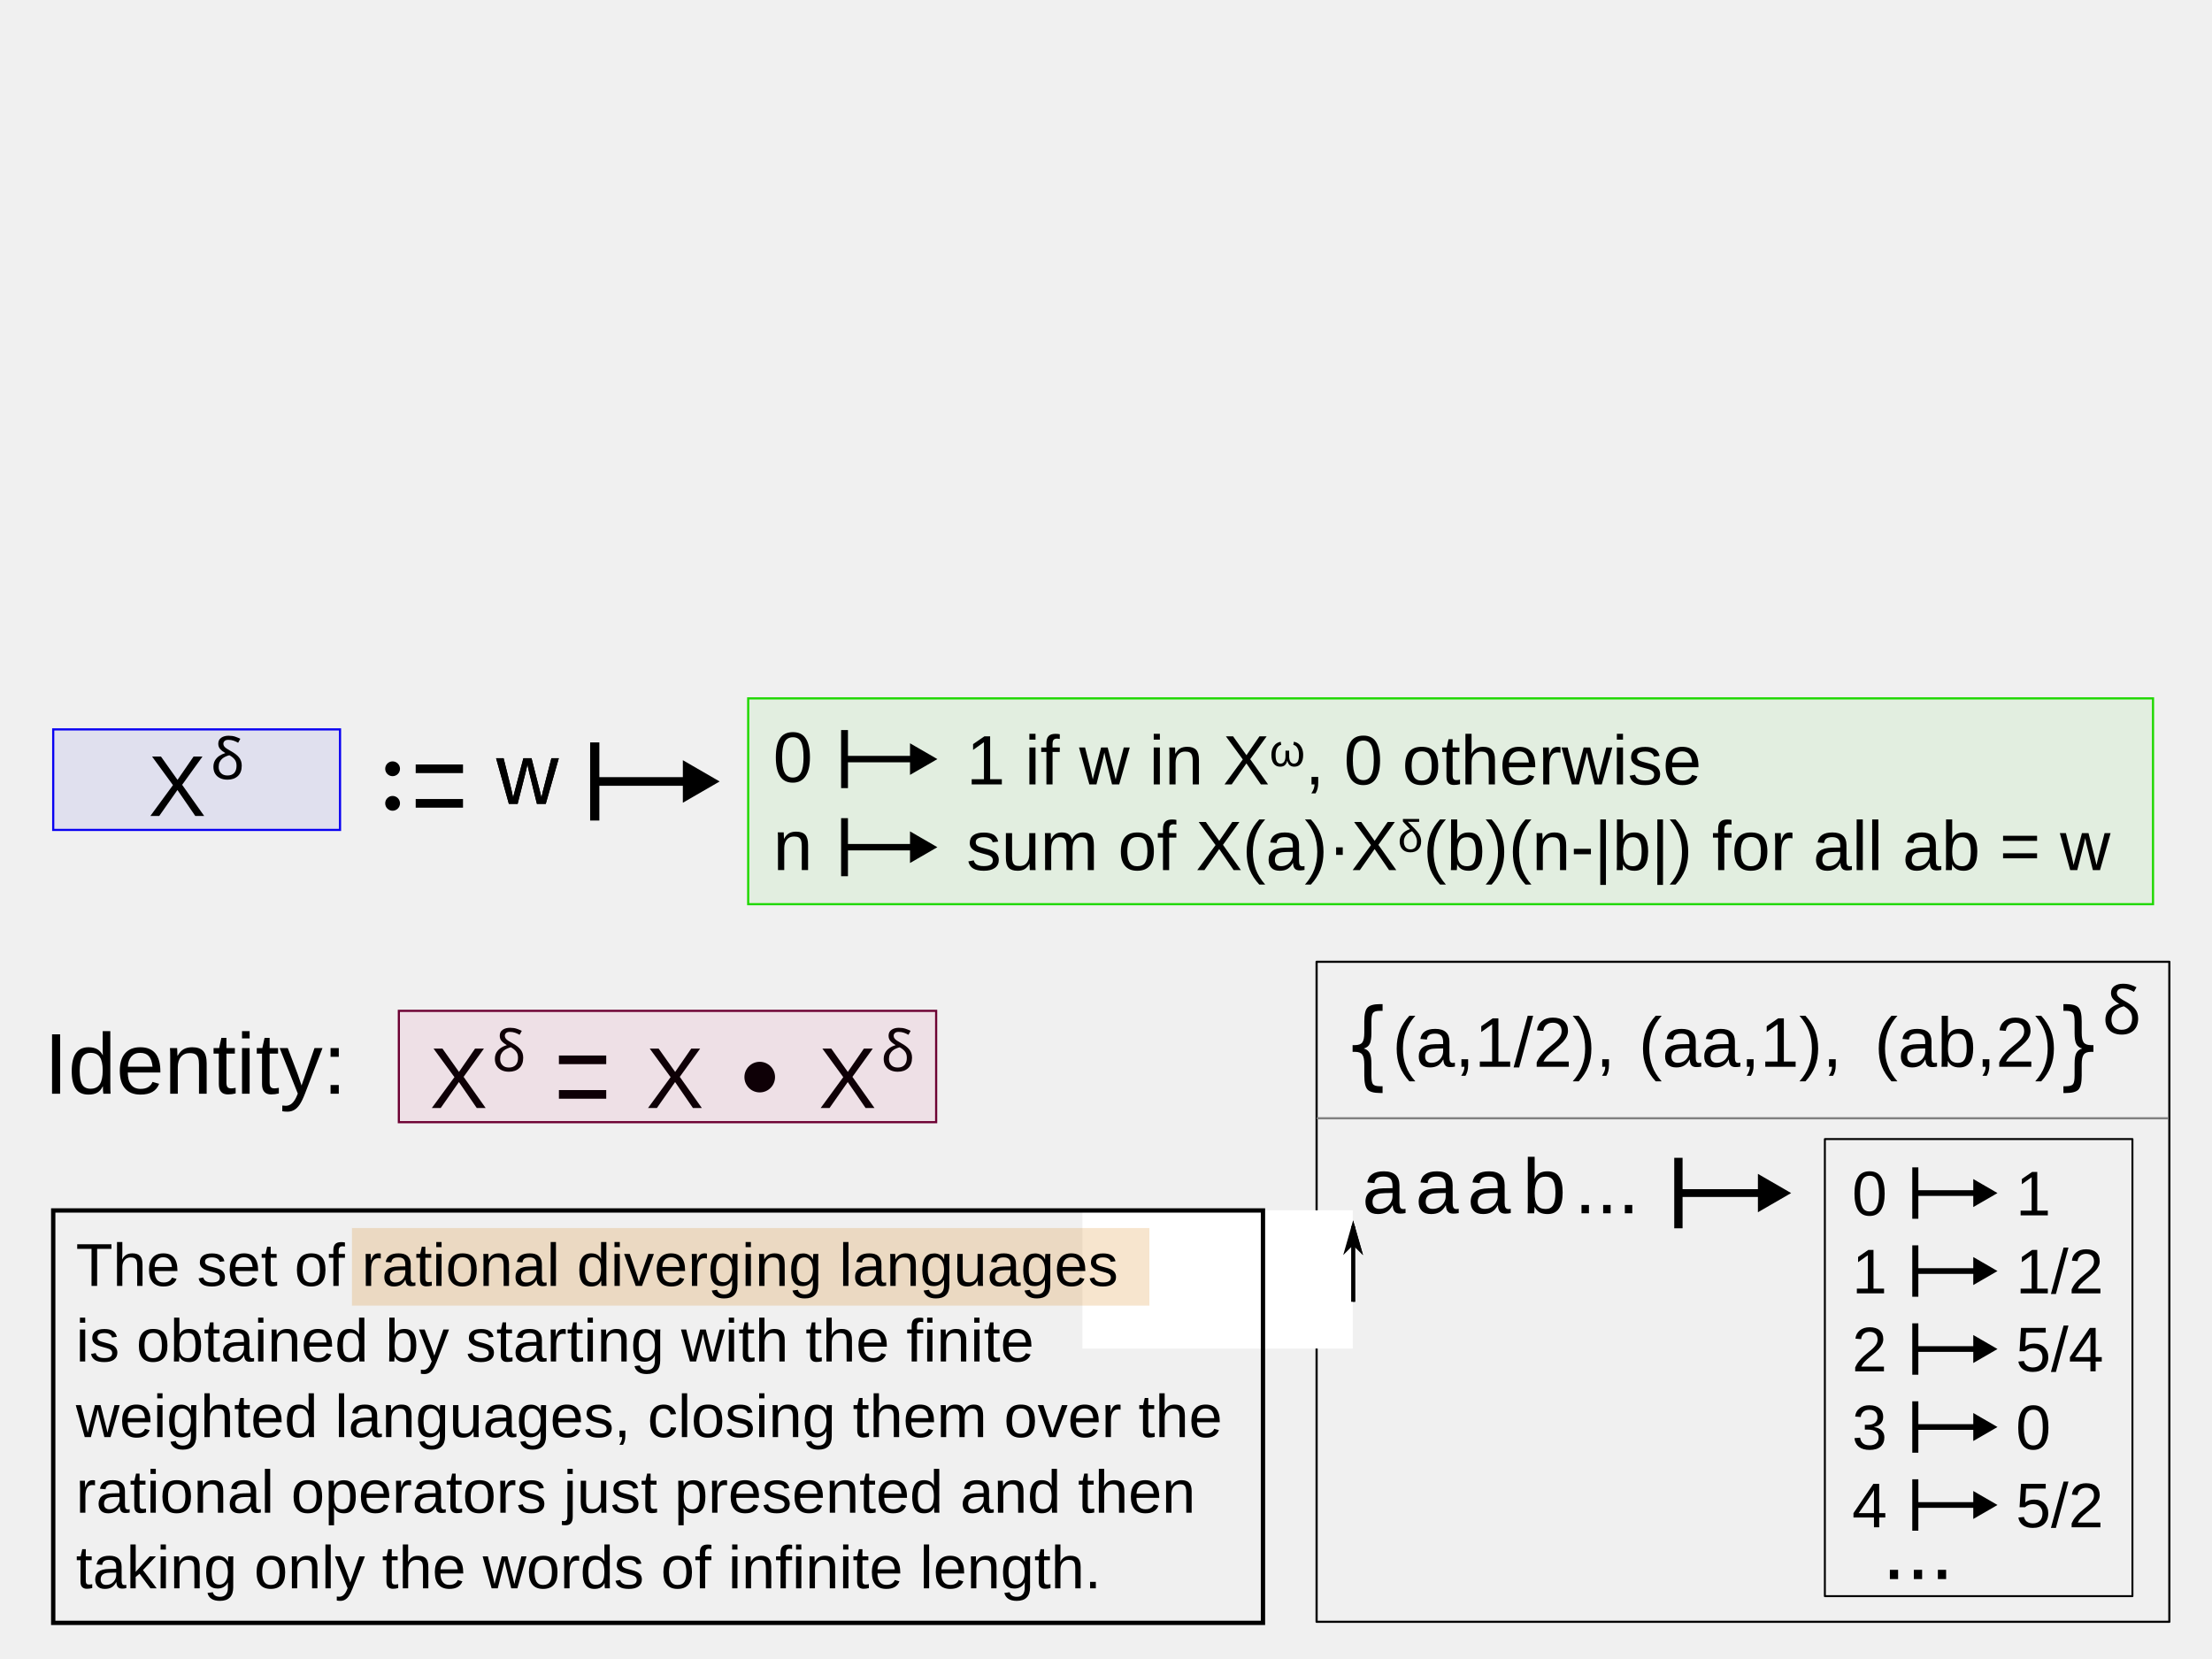
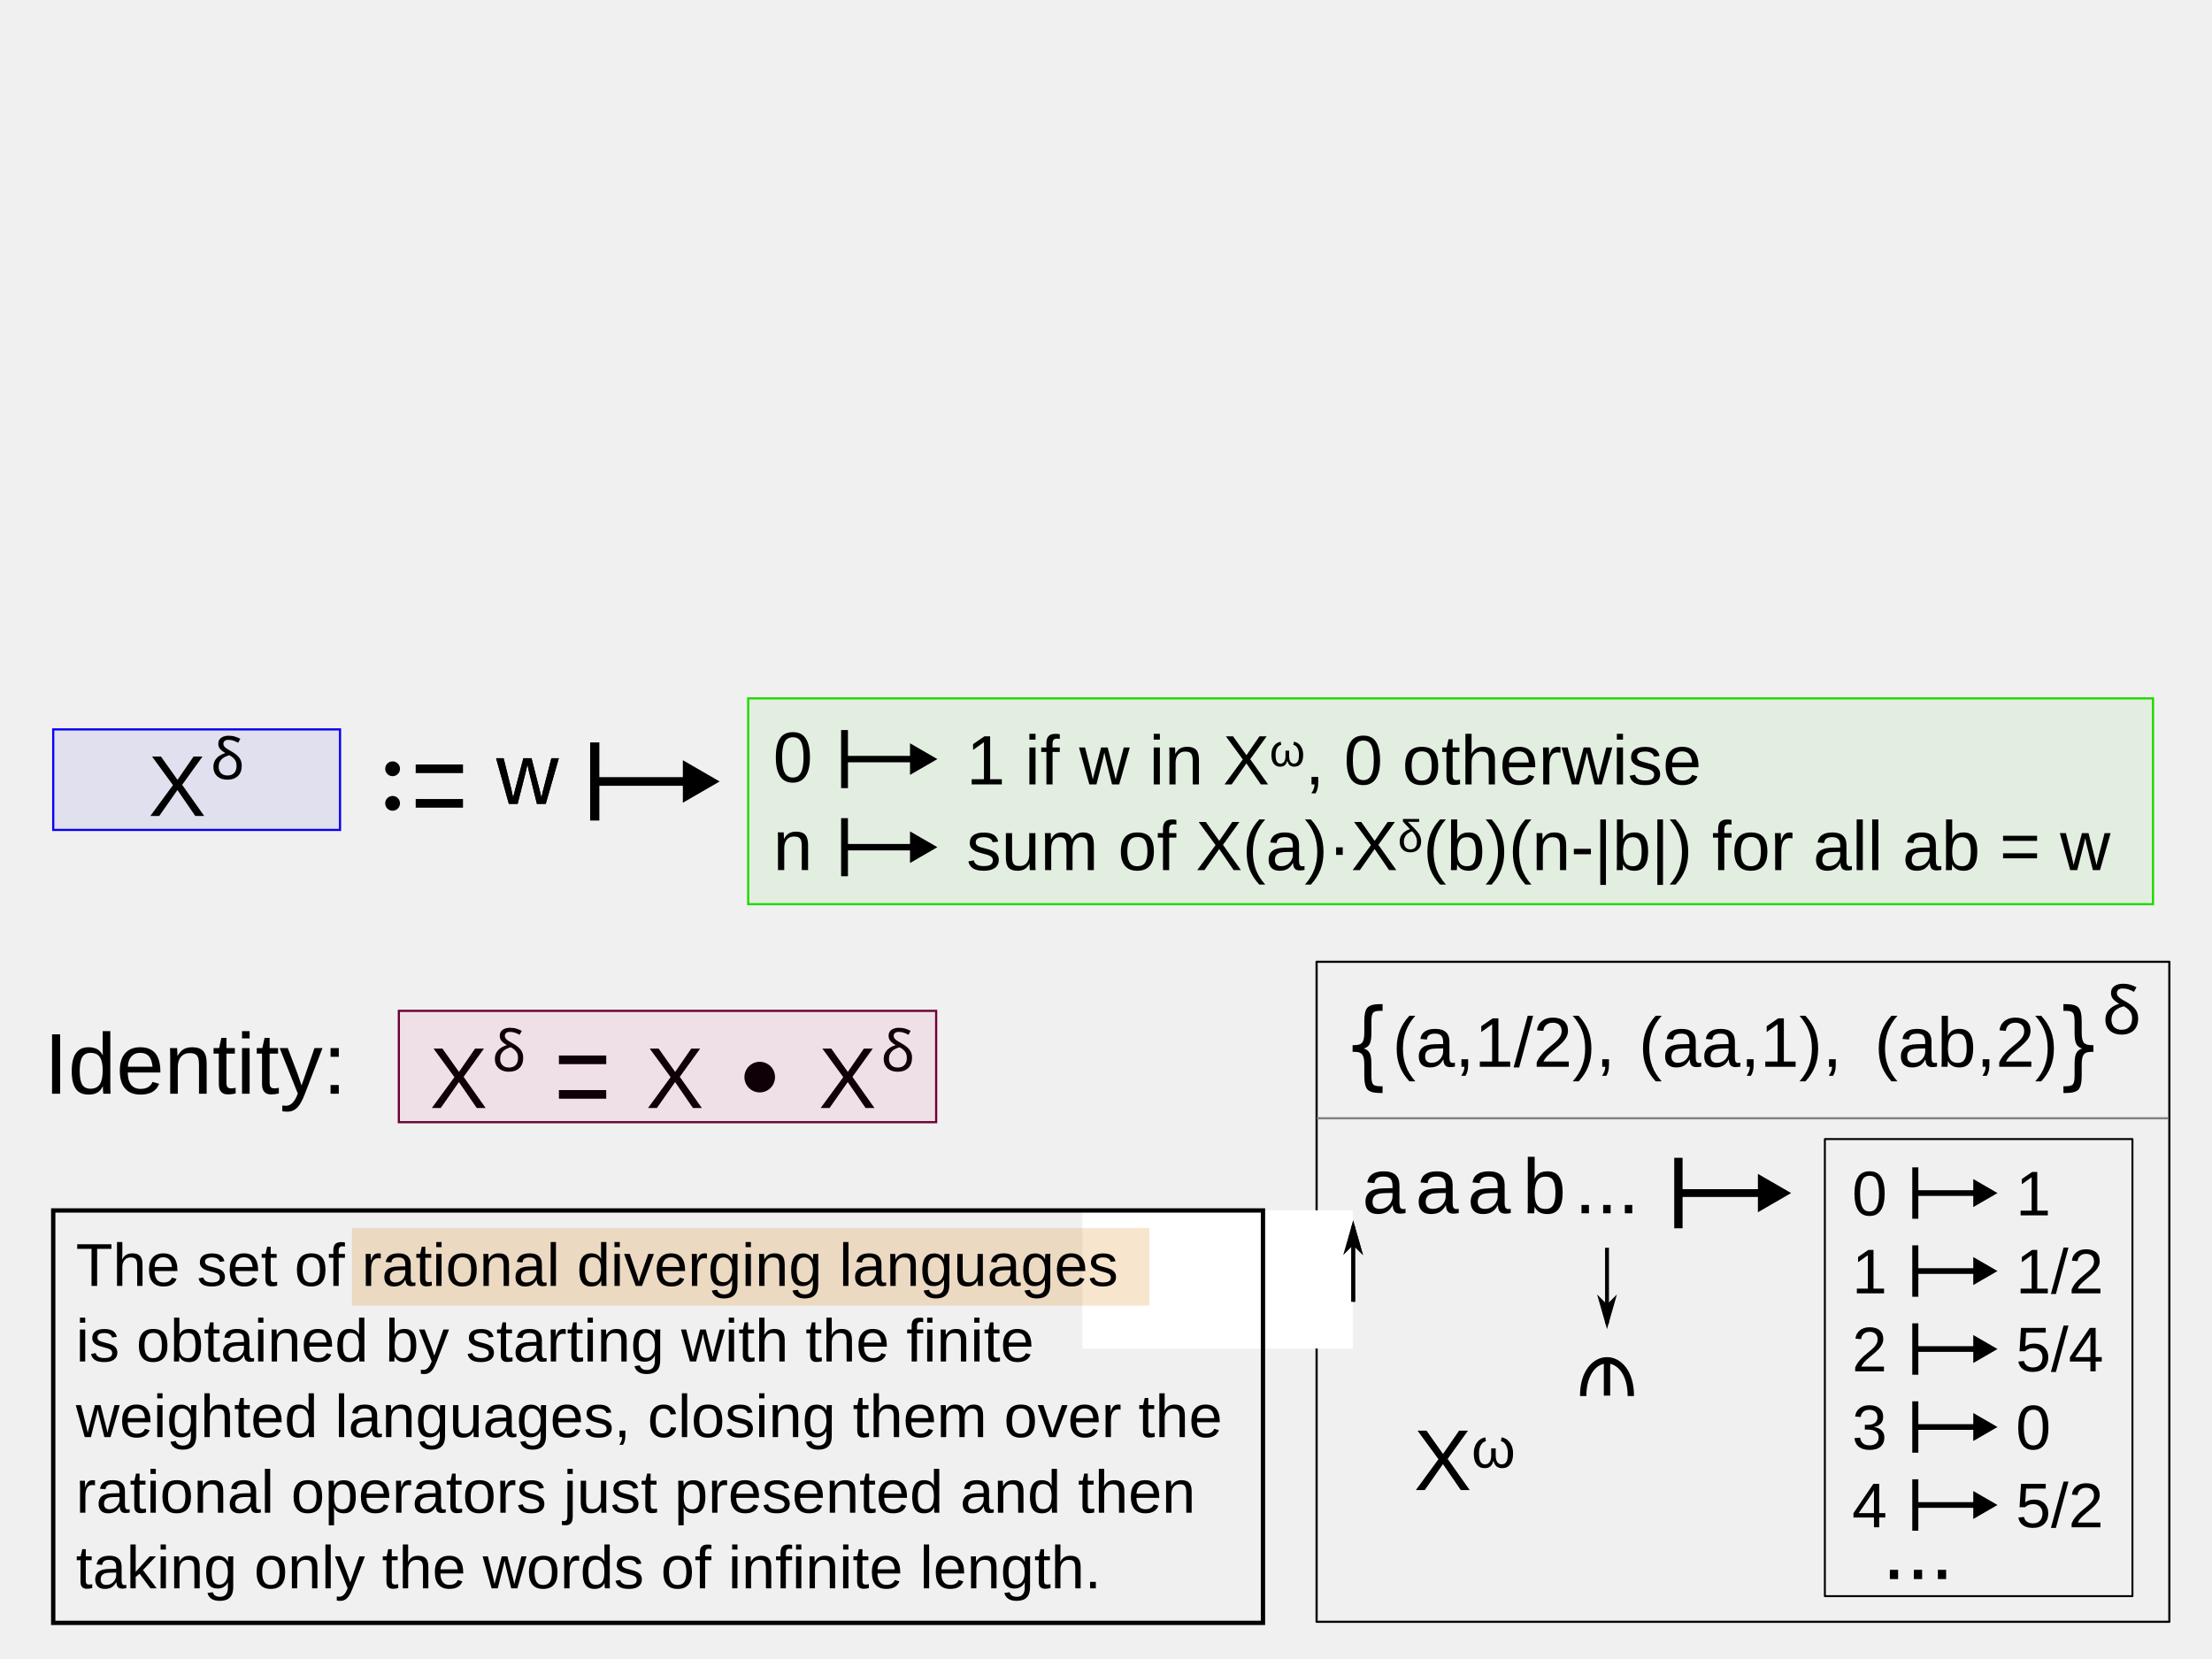
<svg xmlns="http://www.w3.org/2000/svg" height="768" width="1024" id="svg2" version="1.1">
  <defs id="defs26765">
+     <marker orient="auto" refY="0.0" refX="0.0" id="Arrow1Mstart" style="overflow:visible">
+       <path id="path8747" d="M 0.0,0.0 L 5.0,-5.0 L -12.5,0.0 L 5.0,5.0 L 0.0,0.0 z " style="fill-rule:evenodd;stroke:#000000;stroke-width:1.0pt;marker-start:none" transform="scale(0.4) translate(10,0)" />
+     </marker>
    <marker orient="auto" refY="0.0" refX="0.0" id="Arrow1Mend" style="overflow:visible;">
      <path id="path6632" d="M 0.0,0.0 L 5.0,-5.0 L -12.5,0.0 L 5.0,5.0 L 0.0,0.0 z " style="fill-rule:evenodd;stroke:#000000;stroke-width:1.0pt;marker-start:none;" transform="scale(0.4) rotate(180) translate(10,0)" />
    </marker>
    <marker orient="auto" refY="0" refX="0" id="StopL" style="overflow:visible">
      <path id="path6008" d="M 0,5.65 0,-5.65" style="fill:none;stroke:#000000;stroke-width:1pt" transform="scale(0.8,0.8)" />
    </marker>
    <marker orient="auto" refY="0" refX="0" id="TriangleOutM" style="overflow:visible">
      <path id="path5984" d="m 5.77,0 -8.65,5 0,-10 8.65,5 z" style="fill-rule:evenodd;stroke:#000000;stroke-width:1pt;marker-start:none" transform="scale(0.4,0.4)" />
    </marker>
  </defs>
  <flowRoot xml:space="preserve" id="flowRoot5311" style="fill:black;stroke:none;stroke-opacity:1;stroke-width:1px;stroke-linejoin:miter;stroke-linecap:butt;fill-opacity:1;font-family:Arial;font-style:normal;font-weight:normal;font-size:40px;line-height:125%;letter-spacing:0px;word-spacing:0px;-inkscape-font-specification:Arial;font-stretch:normal;font-variant:normal;text-anchor:start;text-align:start;writing-mode:lr">
    <flowRegion id="flowRegion5313">
      <rect id="rect5315" width="1270.215" height="84.864" x="-125.926" y="570.898" />
    </flowRegion>
    <flowPara id="flowPara5317" />
  </flowRoot>
  <text xml:space="preserve" style="font-size:36.1px;font-style:normal;font-variant:normal;font-weight:normal;font-stretch:normal;text-align:start;line-height:125%;letter-spacing:0px;word-spacing:0px;writing-mode:lr-tb;text-anchor:start;fill:#000000;fill-opacity:1;stroke:none;font-family:Arial;-inkscape-font-specification:Arial" x="679.288" y="561.663" id="diverging_rational_operations_example_letter_3">
    <tspan id="tspan5727" x="679.288" y="561.663">a</tspan>
  </text>
  <text xml:space="preserve" style="font-size:36.1px;font-style:normal;font-variant:normal;font-weight:normal;font-stretch:normal;text-align:start;line-height:125%;letter-spacing:0px;word-spacing:0px;writing-mode:lr-tb;text-anchor:start;fill:#000000;fill-opacity:1;stroke:none;font-family:Arial;-inkscape-font-specification:Arial" x="630.586" y="561.663" id="diverging_rational_operations_example_letter_1">
    <tspan id="tspan5719" x="630.586" y="561.663">a</tspan>
  </text>
  <text xml:space="preserve" style="font-size:36.1px;font-style:normal;font-variant:normal;font-weight:normal;font-stretch:normal;text-align:start;line-height:125%;letter-spacing:0px;word-spacing:0px;writing-mode:lr-tb;text-anchor:start;fill:#000000;fill-opacity:1;stroke:none;font-family:Arial;-inkscape-font-specification:Arial" x="655.215" y="561.663" id="diverging_rational_operations_example_letter_2">
    <tspan id="tspan5723" x="655.215" y="561.663">a</tspan>
  </text>
  <text xml:space="preserve" style="font-size:36.1px;font-style:normal;font-variant:normal;font-weight:normal;font-stretch:normal;text-align:start;line-height:125%;letter-spacing:0px;word-spacing:0px;writing-mode:lr-tb;text-anchor:start;fill:#000000;fill-opacity:1;stroke:none;font-family:Arial;-inkscape-font-specification:Arial" x="704.833" y="561.663" id="diverging_rational_operations_example_letter_4">
    <tspan id="tspan5731" x="704.833" y="561.663">b</tspan>
  </text>
  <path id="diverging_rational_operations_example_letter_mapsto" d="m 776.983,552.303 41.928,0" style="fill:none;stroke:#000000;stroke-width:3.61;stroke-linecap:butt;stroke-linejoin:miter;stroke-miterlimit:4;stroke-opacity:1;stroke-dasharray:none;marker-start:url(#StopL);marker-end:url(#TriangleOutM)" />
  <g id="diverging_rational_operations_example_output_0_mapsto" transform="translate(20,0)">
    <text id="text7088" y="562.633" x="837.357" style="font-size:29.241px;font-style:normal;font-variant:normal;font-weight:normal;font-stretch:normal;text-align:start;line-height:125%;letter-spacing:0px;word-spacing:0px;writing-mode:lr-tb;text-anchor:start;fill:#000000;fill-opacity:1;stroke:none;font-family:Arial;-inkscape-font-specification:Arial" xml:space="preserve">
      <tspan id="tspan7090" y="562.633" x="837.357">0</tspan>
    </text>
    <path id="path7092" d="m 866.656,552.303 30.565,0" style="fill:none;stroke:#000000;stroke-width:2.632;stroke-linecap:butt;stroke-linejoin:miter;stroke-miterlimit:4;stroke-opacity:1;stroke-dasharray:none;marker-start:url(#StopL);marker-end:url(#TriangleOutM)" />
  </g>
  <rect style="fill:none;stroke:#000000;stroke-width:0.902;stroke-linecap:butt;stroke-linejoin:round;stroke-miterlimit:4;stroke-opacity:1;stroke-dasharray:none;stroke-dashoffset:0" id="diverging_rational_operations_example_output_box" width="142.38" height="211.591" x="844.787" y="527.31" />
  <text id="diverging_rational_operations_example_output_0_mapsto_0" y="562.633" x="933.167" style="font-size:29.241px;font-style:normal;font-variant:normal;font-weight:normal;font-stretch:normal;text-align:start;line-height:125%;letter-spacing:0px;word-spacing:0px;writing-mode:lr-tb;text-anchor:start;fill:#000000;fill-opacity:1;stroke:none;font-family:Arial;-inkscape-font-specification:Arial" xml:space="preserve">
    <tspan id="tspan7104" y="562.633" x="933.167">1</tspan>
  </text>
  <g id="diverging_rational_operations_example_output_1_mapsto" transform="translate(20,0)">
    <text xml:space="preserve" style="font-size:29.241px;font-style:normal;font-variant:normal;font-weight:normal;font-stretch:normal;text-align:start;line-height:125%;letter-spacing:0px;word-spacing:0px;writing-mode:lr-tb;text-anchor:start;fill:#000000;fill-opacity:1;stroke:none;font-family:Arial;-inkscape-font-specification:Arial" x="837.357" y="598.733" id="text7106">
      <tspan x="837.357" y="598.733" id="tspan7108">1</tspan>
    </text>
    <path style="fill:none;stroke:#000000;stroke-width:2.632;stroke-linecap:butt;stroke-linejoin:miter;stroke-miterlimit:4;stroke-opacity:1;stroke-dasharray:none;marker-start:url(#StopL);marker-end:url(#TriangleOutM)" d="m 866.656,588.403 30.565,0" id="path7110" />
  </g>
  <text xml:space="preserve" style="font-size:29.241px;font-style:normal;font-variant:normal;font-weight:normal;font-stretch:normal;text-align:start;line-height:125%;letter-spacing:0px;word-spacing:0px;writing-mode:lr-tb;text-anchor:start;fill:#000000;fill-opacity:1;stroke:none;font-family:Arial;-inkscape-font-specification:Arial" x="933.167" y="598.733" id="diverging_rational_operations_example_output_1_mapsto_1_2">
    <tspan x="933.167" y="598.733" id="tspan7114">1/2</tspan>
  </text>
  <g id="diverging_rational_operations_example_output_2_mapsto" transform="translate(20,0)">
    <text id="text7116" y="634.833" x="837.357" style="font-size:29.241px;font-style:normal;font-variant:normal;font-weight:normal;font-stretch:normal;text-align:start;line-height:125%;letter-spacing:0px;word-spacing:0px;writing-mode:lr-tb;text-anchor:start;fill:#000000;fill-opacity:1;stroke:none;font-family:Arial;-inkscape-font-specification:Arial" xml:space="preserve">
      <tspan id="tspan7118" y="634.833" x="837.357">2</tspan>
    </text>
    <path id="path7120" d="m 866.656,624.503 30.565,0" style="fill:none;stroke:#000000;stroke-width:2.632;stroke-linecap:butt;stroke-linejoin:miter;stroke-miterlimit:4;stroke-opacity:1;stroke-dasharray:none;marker-start:url(#StopL);marker-end:url(#TriangleOutM)" />
  </g>
  <text id="diverging_rational_operations_example_output_2_mapsto_5_4" y="634.833" x="933.167" style="font-size:29.241px;font-style:normal;font-variant:normal;font-weight:normal;font-stretch:normal;text-align:start;line-height:125%;letter-spacing:0px;word-spacing:0px;writing-mode:lr-tb;text-anchor:start;fill:#000000;fill-opacity:1;stroke:none;font-family:Arial;-inkscape-font-specification:Arial" xml:space="preserve">
    <tspan id="tspan7124" y="634.833" x="933.167">5/4</tspan>
  </text>
  <g id="diverging_rational_operations_example_output_3_mapsto" transform="translate(20,0)">
    <text xml:space="preserve" style="font-size:29.241px;font-style:normal;font-variant:normal;font-weight:normal;font-stretch:normal;text-align:start;line-height:125%;letter-spacing:0px;word-spacing:0px;writing-mode:lr-tb;text-anchor:start;fill:#000000;fill-opacity:1;stroke:none;font-family:Arial;-inkscape-font-specification:Arial" x="837.357" y="670.933" id="text7126">
      <tspan x="837.357" y="670.933" id="tspan7128">3</tspan>
    </text>
    <path style="fill:none;stroke:#000000;stroke-width:2.632;stroke-linecap:butt;stroke-linejoin:miter;stroke-miterlimit:4;stroke-opacity:1;stroke-dasharray:none;marker-start:url(#StopL);marker-end:url(#TriangleOutM)" d="m 866.656,660.603 30.565,0" id="path7130" />
  </g>
  <text xml:space="preserve" style="font-size:29.241px;font-style:normal;font-variant:normal;font-weight:normal;font-stretch:normal;text-align:start;line-height:125%;letter-spacing:0px;word-spacing:0px;writing-mode:lr-tb;text-anchor:start;fill:#000000;fill-opacity:1;stroke:none;font-family:Arial;-inkscape-font-specification:Arial" x="933.167" y="670.933" id="diverging_rational_operations_example_output_3_mapsto_0">
    <tspan x="933.167" y="670.933" id="tspan7134">0</tspan>
  </text>
  <g id="diverging_rational_operations_example_output_4_mapsto" transform="translate(20,0)">
    <text id="text7136" y="707.033" x="837.357" style="font-size:29.241px;font-style:normal;font-variant:normal;font-weight:normal;font-stretch:normal;text-align:start;line-height:125%;letter-spacing:0px;word-spacing:0px;writing-mode:lr-tb;text-anchor:start;fill:#000000;fill-opacity:1;stroke:none;font-family:Arial;-inkscape-font-specification:Arial" xml:space="preserve">
      <tspan id="tspan7138" y="707.033" x="837.357">4</tspan>
    </text>
    <path id="path7140" d="m 866.656,696.703 30.565,0" style="fill:none;stroke:#000000;stroke-width:2.632;stroke-linecap:butt;stroke-linejoin:miter;stroke-miterlimit:4;stroke-opacity:1;stroke-dasharray:none;marker-start:url(#StopL);marker-end:url(#TriangleOutM)" />
  </g>
  <text id="diverging_rational_operations_example_output_4_mapsto_5_2" y="707.033" x="933.167" style="font-size:29.241px;font-style:normal;font-variant:normal;font-weight:normal;font-stretch:normal;text-align:start;line-height:125%;letter-spacing:0px;word-spacing:0px;writing-mode:lr-tb;text-anchor:start;fill:#000000;fill-opacity:1;stroke:none;font-family:Arial;-inkscape-font-specification:Arial" xml:space="preserve">
    <tspan id="tspan7144" y="707.033" x="933.167">5/2</tspan>
  </text>
  <text xml:space="preserve" style="font-size:32.58px;font-style:normal;font-variant:normal;font-weight:normal;font-stretch:normal;text-align:start;line-height:125%;letter-spacing:0px;word-spacing:0px;writing-mode:lr-tb;text-anchor:start;fill:#000000;fill-opacity:1;stroke:none;font-family:Arial;-inkscape-font-specification:Arial" x="644.549" y="493.839" id="diverging_rational_operations_example_input_1">
    <tspan id="tspan5687" x="644.549" y="493.839">(a,1/2),</tspan>
  </text>
  <text id="diverging_rational_operations_example_input_2" y="493.839" x="758.58" style="font-size:32.58px;font-style:normal;font-variant:normal;font-weight:normal;font-stretch:normal;text-align:start;line-height:125%;letter-spacing:0px;word-spacing:0px;writing-mode:lr-tb;text-anchor:start;fill:#000000;fill-opacity:1;stroke:none;font-family:Arial;-inkscape-font-specification:Arial" xml:space="preserve">
    <tspan y="493.839" x="758.58" id="tspan5691">(aa,1),</tspan>
  </text>
  <text xml:space="preserve" style="font-size:32.58px;font-style:normal;font-variant:normal;font-weight:normal;font-stretch:normal;text-align:start;line-height:125%;letter-spacing:0px;word-spacing:0px;writing-mode:lr-tb;text-anchor:start;fill:#000000;fill-opacity:1;stroke:none;font-family:Arial;-inkscape-font-specification:Arial" x="867.724" y="493.839" id="diverging_rational_operations_example_input_3">
    <tspan id="tspan5695" x="867.724" y="493.839">(ab,2)</tspan>
  </text>
  <g id="diverging_rational_operations_identity">
    <g transform="translate(-40,19.29617)" id="g7305">
      <text xml:space="preserve" style="font-size:40px;font-style:normal;font-variant:normal;font-weight:normal;font-stretch:normal;text-align:start;line-height:125%;letter-spacing:0px;word-spacing:0px;writing-mode:lr-tb;text-anchor:start;fill:#000000;fill-opacity:1;stroke:none;font-family:Arial;-inkscape-font-specification:Arial" x="238.994" y="493.645" id="text7254">
        <tspan id="tspan7256" x="238.994" y="493.645">X</tspan>
      </text>
      <text id="text7258" y="476.569" x="267.675" style="font-size:26.419px;font-style:normal;font-variant:normal;font-weight:normal;font-stretch:normal;text-align:start;line-height:125%;letter-spacing:0px;word-spacing:0px;writing-mode:lr-tb;text-anchor:start;fill:#000000;fill-opacity:1;stroke:none;font-family:Bangla MN;-inkscape-font-specification:Bangla MN" xml:space="preserve" class="punch_line_bottom_set">
        <tspan y="476.569" x="267.675" id="tspan7260">δ</tspan>
      </text>
      <text id="text7262" y="493.645" x="339.072" style="font-size:40px;font-style:normal;font-variant:normal;font-weight:normal;font-stretch:normal;text-align:start;line-height:125%;letter-spacing:0px;word-spacing:0px;writing-mode:lr-tb;text-anchor:start;fill:#000000;fill-opacity:1;stroke:none;font-family:Arial;-inkscape-font-specification:Arial" xml:space="preserve">
        <tspan y="493.645" x="339.072" id="tspan7264">X</tspan>
      </text>
      <path transform="matrix(1.331,0,0,1.331,267.3865,-135.1556)" d="m 98.722,461.671 c 0,2.94 -2.383,5.323 -5.323,5.323 -2.94,0 -5.323,-2.383 -5.323,-5.323 0,-2.94 2.383,-5.323 5.323,-5.323 2.94,0 5.323,2.383 5.323,5.323 z" id="path7268" style="fill:#000000;fill-opacity:1;stroke:none" />
      <g transform="translate(112.3015,179.4401)" id="g7270">
        <path id="path7272" d="m 186.438,291.889 21.9,0" style="fill:none;stroke:#000000;stroke-width:4;stroke-linecap:butt;stroke-linejoin:miter;stroke-miterlimit:4;stroke-opacity:1;stroke-dasharray:none" />
        <path style="fill:none;stroke:#000000;stroke-width:4;stroke-linecap:butt;stroke-linejoin:miter;stroke-miterlimit:4;stroke-opacity:1;stroke-dasharray:none" d="m 186.438,307.889 21.9,0" id="path7274" />
      </g>
      <text id="text7276" y="493.645" x="418.994" style="font-size:40px;font-style:normal;font-variant:normal;font-weight:normal;font-stretch:normal;text-align:start;line-height:125%;letter-spacing:0px;word-spacing:0px;writing-mode:lr-tb;text-anchor:start;fill:#000000;fill-opacity:1;stroke:none;font-family:Arial;-inkscape-font-specification:Arial" xml:space="preserve">
        <tspan y="493.645" x="418.994" id="tspan7278">X</tspan>
      </text>
      <text class="punch_line_bottom_set" xml:space="preserve" style="font-size:26.419px;font-style:normal;font-variant:normal;font-weight:normal;font-stretch:normal;text-align:start;line-height:125%;letter-spacing:0px;word-spacing:0px;writing-mode:lr-tb;text-anchor:start;fill:#000000;fill-opacity:1;stroke:none;font-family:Bangla MN;-inkscape-font-specification:Bangla MN" x="447.675" y="476.569" id="text7280">
        <tspan id="tspan7282" x="447.675" y="476.569">δ</tspan>
      </text>
      <rect style="fill:#d80064;fill-opacity:0.067;stroke:#6c0032;stroke-width:1;stroke-miterlimit:4;stroke-opacity:1;stroke-dasharray:none" id="rect7286" width="248.736" height="51.538" x="224.638" y="448.656" />
    </g>
    <text id="text7301" y="506.329" x="20.407" style="font-size:40px;font-style:normal;font-variant:normal;font-weight:normal;font-stretch:normal;text-align:start;line-height:125%;letter-spacing:0px;word-spacing:0px;writing-mode:lr-tb;text-anchor:start;fill:#000000;fill-opacity:1;stroke:none;font-family:Arial;-inkscape-font-specification:Arial" xml:space="preserve">
      <tspan y="506.329" x="20.407" id="tspan7303">Identity:</tspan>
    </text>
  </g>
  <g id="diverging_rational_operations_example_input_frame">
    <path d="m 640.035,502.848 0,3.135 -1.123,0 c -2.912,0 -4.865,-0.537 -5.859,-1.611 -0.982,-1.074 -1.474,-3.215 -1.474,-6.423 l 0,-5.204 c 0,-2.192 -0.316,-3.709 -0.947,-4.551 -0.62,-0.842 -1.748,-1.263 -3.386,-1.263 l -1.088,0 0,-3.114 1.088,0 c 1.649,0 2.783,-0.414 3.403,-1.241 0.62,-0.827 0.93,-2.33 0.93,-4.507 l 0,-5.226 c 0,-3.208 0.491,-5.342 1.474,-6.401 0.994,-1.074 2.947,-1.611 5.859,-1.611 l 1.123,0 0,3.114 -1.228,0 c -1.637,0 -2.707,0.319 -3.21,0.958 -0.491,0.624 -0.737,1.967 -0.737,4.028 l 0,5.4 c 0,2.279 -0.269,3.934 -0.807,4.964 -0.526,1.031 -1.433,1.727 -2.719,2.09 1.298,0.392 2.21,1.103 2.737,2.134 0.526,1.031 0.789,2.678 0.789,4.943 l 0,5.4 c 0,2.076 0.246,3.426 0.737,4.05 0.503,0.624 1.573,0.936 3.21,0.936 l 1.228,0 z" id="path16040" style="font-size:12px;font-weight:normal;fill:#000000;fill-opacity:1;stroke:none;marker-end:none;font-family:Bitstream Vera Sans Mono" class="punch_line_bottom_set punch_line_non_focus" />
    <path class="punch_line_bottom_set punch_line_non_focus" style="font-size:12px;font-weight:normal;fill:#000000;fill-opacity:1;stroke:none;marker-end:none;font-family:Bitstream Vera Sans Mono" id="path5701" d="m 955.219,502.848 0,3.135 1.123,0 c 2.912,0 4.865,-0.537 5.859,-1.611 0.982,-1.074 1.474,-3.215 1.474,-6.423 l 0,-5.204 c 0,-2.192 0.316,-3.709 0.947,-4.551 0.62,-0.842 1.748,-1.263 3.386,-1.263 l 1.088,0 0,-3.114 -1.088,0 c -1.649,0 -2.783,-0.414 -3.403,-1.241 -0.62,-0.827 -0.93,-2.33 -0.93,-4.507 l 0,-5.226 c 0,-3.208 -0.491,-5.342 -1.474,-6.401 -0.994,-1.074 -2.947,-1.611 -5.859,-1.611 l -1.123,0 0,3.114 1.228,0 c 1.637,0 2.707,0.319 3.21,0.958 0.491,0.624 0.737,1.967 0.737,4.028 l 0,5.4 c 0,2.279 0.269,3.934 0.807,4.964 0.526,1.031 1.433,1.727 2.719,2.09 -1.298,0.392 -2.21,1.103 -2.737,2.134 -0.526,1.031 -0.789,2.678 -0.789,4.943 l 0,5.4 c 0,2.076 -0.246,3.426 -0.737,4.05 -0.503,0.624 -1.573,0.936 -3.21,0.936 l -1.228,0 z" />
    <text class="punch_line_bottom_set" xml:space="preserve" style="font-size:30.583px;font-style:normal;font-variant:normal;font-weight:bold;font-stretch:normal;text-align:start;line-height:125%;letter-spacing:0px;word-spacing:0px;writing-mode:lr;text-anchor:start;fill:#000000;fill-opacity:1;stroke:none;font-family:Bangla MN;-inkscape-font-specification:Bangla MN Bold" x="972.995" y="478.636" id="text7335">
      <tspan id="tspan7337" x="972.995" y="478.636" style="font-weight:normal;-inkscape-font-specification:Bangla MN">δ</tspan>
    </text>
  </g>
  <g id="diverging_rational_operations_example_box">
    <rect style="fill:none;stroke:#000000;stroke-width:1;stroke-linecap:butt;stroke-linejoin:round;stroke-miterlimit:4;stroke-opacity:1;stroke-dasharray:none;stroke-dashoffset:0" id="rect7354" width="394.762" height="305.532" x="609.495" y="445.239" />
    <path id="path7339" d="m 609.526,517.684 394.273,0" style="fill:none;stroke:#808080;stroke-width:1px;stroke-linecap:butt;stroke-linejoin:miter;stroke-opacity:1" />
  </g>
  <text xml:space="preserve" style="font-size:40px;font-style:normal;font-variant:normal;font-weight:normal;font-stretch:normal;text-align:center;line-height:125%;letter-spacing:0px;word-spacing:0px;writing-mode:lr-tb;text-anchor:middle;fill:#000000;fill-opacity:1;stroke:none;font-family:Arial;-inkscape-font-specification:Arial" x="904.559" y="731" id="diverging_rational_operations_example_output_dots">
    <tspan id="tspan7343" x="904.559" y="731">...</tspan>
  </text>
  <path style="fill:none;stroke:#000000;stroke-width:1.805;stroke-linecap:butt;stroke-linejoin:miter;stroke-miterlimit:4;stroke-opacity:1;stroke-dasharray:none;marker-end:url(#Arrow1Mend)" d="m 506.397,601.724 120.052,0 -0.051,-33.193" id="diverging_rational_operations_example_letter_pointer" />
  <rect style="fill:#ffffff;fill-opacity:1;stroke:none" id="diverging_rational_operations_example_letter_pointer_cover" width="125.158" height="63.993" x="501.082" y="560.287" />
  <path id="diverging_rational_operations_example_letter_pointer_left" d="m 626.397,601.724 0,-33.193" style="fill:none;stroke:#000000;stroke-width:1.805;stroke-linecap:square;stroke-linejoin:miter;stroke-miterlimit:4;stroke-opacity:1;stroke-dasharray:none;marker-end:url(#Arrow1Mend)" />
  <g id="diverging_rational_language_definition">
    <rect y="568.499" x="162.929" height="35.907" width="369.171" id="rect5329" style="fill:#d87a00;fill-opacity:0.192;stroke:none" />
    <text id="text5305" y="595.272" x="35.122" style="font-size:28px;font-style:normal;font-variant:normal;font-weight:normal;font-stretch:normal;text-align:start;line-height:125%;letter-spacing:0px;word-spacing:0px;writing-mode:lr-tb;text-anchor:start;fill:#000000;fill-opacity:1;stroke:none;font-family:Arial;-inkscape-font-specification:Arial" xml:space="preserve">
      <tspan id="tspan5327" y="595.272" x="35.122">The set of rational diverging languages</tspan>
      <tspan y="630.272" x="35.122" id="tspan7930">is obtained by starting with the finite</tspan>
      <tspan y="665.272" x="35.122" id="tspan7932">weighted languages, closing them over the</tspan>
      <tspan y="700.272" x="35.122" id="tspan8458">rational operators just presented and then</tspan>
      <tspan y="735.272" x="35.122" id="tspan8460">taking only the words of infinite length.</tspan>
      <tspan y="770.272" x="35.122" id="tspan7926" />
    </text>
    <rect y="560.352" x="24.638" height="190.919" width="560.029" id="rect6384" style="fill:none;stroke:#000000;stroke-width:2;stroke-miterlimit:4;stroke-opacity:1;stroke-dasharray:none" />
  </g>
  <g id="diverging_rational_operations_definition_6">
    <rect style="fill:#0001d8;fill-opacity:0.067;stroke:#0800f2;stroke-opacity:1" id="rect15812" width="132.77" height="46.538" x="24.638" y="337.656" />
    <path style="fill:#000000;fill-opacity:1;stroke:none" id="path15814" d="m 251.169,325.889 a 3.422,3.422 0 1 1 -6.844,0 3.422,3.422 0 1 1 6.844,0 z" transform="translate(-66,30)" />
    <path transform="translate(-66,46)" d="m 251.169,325.889 a 3.422,3.422 0 1 1 -6.844,0 3.422,3.422 0 1 1 6.844,0 z" id="path15816" style="fill:#000000;fill-opacity:1;stroke:none" />
    <g transform="translate(6,64)" id="g15818">
      <path id="path15820" d="m 186.438,291.889 21.9,0" style="fill:none;stroke:#000000;stroke-width:4;stroke-linecap:butt;stroke-linejoin:miter;stroke-miterlimit:4;stroke-opacity:1;stroke-dasharray:none" />
      <path style="fill:none;stroke:#000000;stroke-width:4;stroke-linecap:butt;stroke-linejoin:miter;stroke-miterlimit:4;stroke-opacity:1;stroke-dasharray:none" d="m 186.438,307.889 21.9,0" id="path15822" />
    </g>
    <text xml:space="preserve" style="font-size:40px;font-style:normal;font-variant:normal;font-weight:normal;font-stretch:normal;text-align:start;line-height:125%;letter-spacing:0px;word-spacing:0px;writing-mode:lr-tb;text-anchor:start;fill:#000000;fill-opacity:1;stroke:none;font-family:Arial;-inkscape-font-specification:Arial" x="68.693" y="377.746" id="text15826">
      <tspan id="tspan15828" x="68.693" y="377.746">X</tspan>
    </text>
    <rect y="323.3" x="346.361" height="95.275" width="650.334" id="rect16050" style="fill:#1fd800;fill-opacity:0.067;stroke:#1fd800;stroke-opacity:1" />
    <text xml:space="preserve" style="font-size:32.377px;font-style:normal;font-variant:normal;font-weight:normal;font-stretch:normal;text-align:start;line-height:120%;letter-spacing:0px;word-spacing:0px;writing-mode:lr-tb;text-anchor:start;fill:#000000;fill-opacity:1;stroke:none;font-family:Arial;-inkscape-font-specification:Arial" x="447.36" y="363.139" id="text16044">
      <tspan x="447.36" y="363.139" id="tspan3580">1 if w in X<tspan style="font-size:21.046px;baseline-shift:super" id="tspan3833">ω</tspan>, 0 otherwise</tspan>
    </text>
    <text xml:space="preserve" style="font-size:33.035px;font-style:normal;font-variant:normal;font-weight:normal;font-stretch:normal;text-align:start;line-height:125%;letter-spacing:0px;word-spacing:0px;writing-mode:lr-tb;text-anchor:start;fill:#000000;fill-opacity:1;stroke:none;font-family:Arial;-inkscape-font-specification:Arial" x="357.859" y="361.992" id="text12226">
      <tspan x="357.859" y="361.992" id="tspan12228">0</tspan>
    </text>
    <text id="text12230" y="372.134" x="229.709" style="font-size:40px;font-style:normal;font-variant:normal;font-weight:normal;font-stretch:normal;text-align:start;line-height:125%;letter-spacing:0px;word-spacing:0px;writing-mode:lr-tb;text-anchor:start;fill:#000000;fill-opacity:1;stroke:none;font-family:Arial;-inkscape-font-specification:Arial" xml:space="preserve">
      <tspan y="372.134" x="229.709" id="tspan12232">w</tspan>
    </text>
    <path id="path12234" d="m 275.327,361.763 46.457,0" style="fill:none;stroke:#000000;stroke-width:4;stroke-linecap:butt;stroke-linejoin:miter;stroke-miterlimit:4;stroke-opacity:1;stroke-dasharray:none;marker-start:url(#StopL);marker-end:url(#TriangleOutM)" />
    <text xml:space="preserve" style="font-size:40px;font-style:normal;font-variant:normal;font-weight:normal;font-stretch:normal;text-align:start;line-height:125%;letter-spacing:0px;word-spacing:0px;writing-mode:lr-tb;text-anchor:start;fill:#000000;fill-opacity:1;stroke:none;font-family:Arial;-inkscape-font-specification:Arial" x="229.709" y="372.134" id="text12236">
      <tspan id="tspan12238" x="229.709" y="372.134">w</tspan>
    </text>
    <path style="fill:none;stroke:#000000;stroke-width:2.973;stroke-linecap:butt;stroke-linejoin:miter;stroke-miterlimit:4;stroke-opacity:1;stroke-dasharray:none;marker-start:url(#StopL);marker-end:url(#TriangleOutM)" d="m 390.959,351.404 34.531,0" id="path12242" />
    <text id="punch_line_s_operator" y="360.669" x="97.374" style="font-size:26.419px;font-style:normal;font-variant:normal;font-weight:normal;font-stretch:normal;text-align:start;line-height:125%;letter-spacing:0px;word-spacing:0px;writing-mode:lr-tb;text-anchor:start;fill:#000000;fill-opacity:1;stroke:none;font-family:Bangla MN;-inkscape-font-specification:Bangla MN" xml:space="preserve" class="punch_line_bottom_set">
      <tspan y="360.669" x="97.374" id="tspan16399">δ</tspan>
    </text>
    <text id="text3638" y="402.789" x="447.36" style="font-size:32.377px;font-style:normal;font-variant:normal;font-weight:normal;font-stretch:normal;text-align:start;line-height:120%;letter-spacing:0px;word-spacing:0px;writing-mode:lr-tb;text-anchor:start;fill:#000000;fill-opacity:1;stroke:none;font-family:Arial;-inkscape-font-specification:Arial" xml:space="preserve">
      <tspan id="tspan3648" y="402.789" x="447.36">sum of X(a)·X<tspan style="font-size:21.046px;baseline-shift:super" id="tspan3646">δ</tspan>(b)(n-|b|) for all ab = w</tspan>
    </text>
    <text id="text3666" y="402.776" x="357.859" style="font-size:33.035px;font-style:normal;font-variant:normal;font-weight:normal;font-stretch:normal;text-align:start;line-height:125%;letter-spacing:0px;word-spacing:0px;writing-mode:lr-tb;text-anchor:start;fill:#000000;fill-opacity:1;stroke:none;font-family:Arial;-inkscape-font-specification:Arial" xml:space="preserve">
      <tspan id="tspan3668" y="402.776" x="357.859">n</tspan>
    </text>
    <path id="path3670" d="m 390.959,392.188 34.531,0" style="fill:none;stroke:#000000;stroke-width:2.973;stroke-linecap:butt;stroke-linejoin:miter;stroke-miterlimit:4;stroke-opacity:1;stroke-dasharray:none;marker-start:url(#StopL);marker-end:url(#TriangleOutM)" />
  </g>
-   <text id="diverging_rational_operations_example_letter_5plus" y="561.663" x="728.833" style="font-size:36.1px;font-style:normal;font-variant:normal;font-weight:normal;font-stretch:normal;text-align:start;line-height:125%;letter-spacing:0px;word-spacing:0px;writing-mode:lr-tb;text-anchor:start;fill:#000000;fill-opacity:1;stroke:none;font-family:Arial;-inkscape-font-specification:Arial" xml:space="preserve">
-     <tspan y="561.663" x="728.833" id="tspan4650">...</tspan>
-   </text>
+   <g id="diverging_rational_operations_example_letter_5plus">
+     <text xml:space="preserve" style="font-size:36.1px;font-style:normal;font-variant:normal;font-weight:normal;font-stretch:normal;text-align:start;line-height:125%;letter-spacing:0px;word-spacing:0px;writing-mode:lr-tb;text-anchor:start;fill:#000000;fill-opacity:1;stroke:none;font-family:Arial;-inkscape-font-specification:Arial" x="728.833" y="561.663" id="text5729">
+       <tspan id="tspan4650" x="728.833" y="561.663">...</tspan>
+     </text>
+     <g transform="matrix(0,0.7350919,-0.7350919,0,1040.173,513.9532)" id="g5911">
+       <path style="fill:none;stroke:#000000;stroke-width:4;stroke-linecap:butt;stroke-linejoin:miter;stroke-miterlimit:4;stroke-opacity:1;stroke-dasharray:none" d="m 180,388 c -30,0 -30,30 0,30" id="path4223" />
+       <path style="fill:none;stroke:#000000;stroke-width:4;stroke-linecap:butt;stroke-linejoin:miter;stroke-miterlimit:4;stroke-opacity:1;stroke-dasharray:none" d="m 157.75,403 22,0" id="path4225" />
+     </g>
+     <path id="path6187" d="m 743.931,611.724 0,-33.193" style="fill:none;stroke:#000000;stroke-width:1.805;stroke-linecap:square;stroke-linejoin:miter;stroke-miterlimit:4;stroke-opacity:1;stroke-dasharray:none;marker-end:none;marker-mid:none;marker-start:url(#Arrow1Mstart)" />
+     <text xml:space="preserve" style="font-size:40px;font-style:normal;font-variant:normal;font-weight:normal;font-stretch:normal;text-align:center;line-height:125%;letter-spacing:0px;word-spacing:0px;writing-mode:lr-tb;text-anchor:middle;fill:#000000;fill-opacity:1;stroke:none;font-family:Arial;-inkscape-font-specification:Arial" x="744.702" y="689.804" id="text15826-0">
+       <tspan id="tspan15828-9" x="744.702" y="689.804">X<tspan id="tspan7248" style="font-size:65.001%;baseline-shift:super">ω</tspan>
+       </tspan>
+     </text>
+   </g>
</svg>
